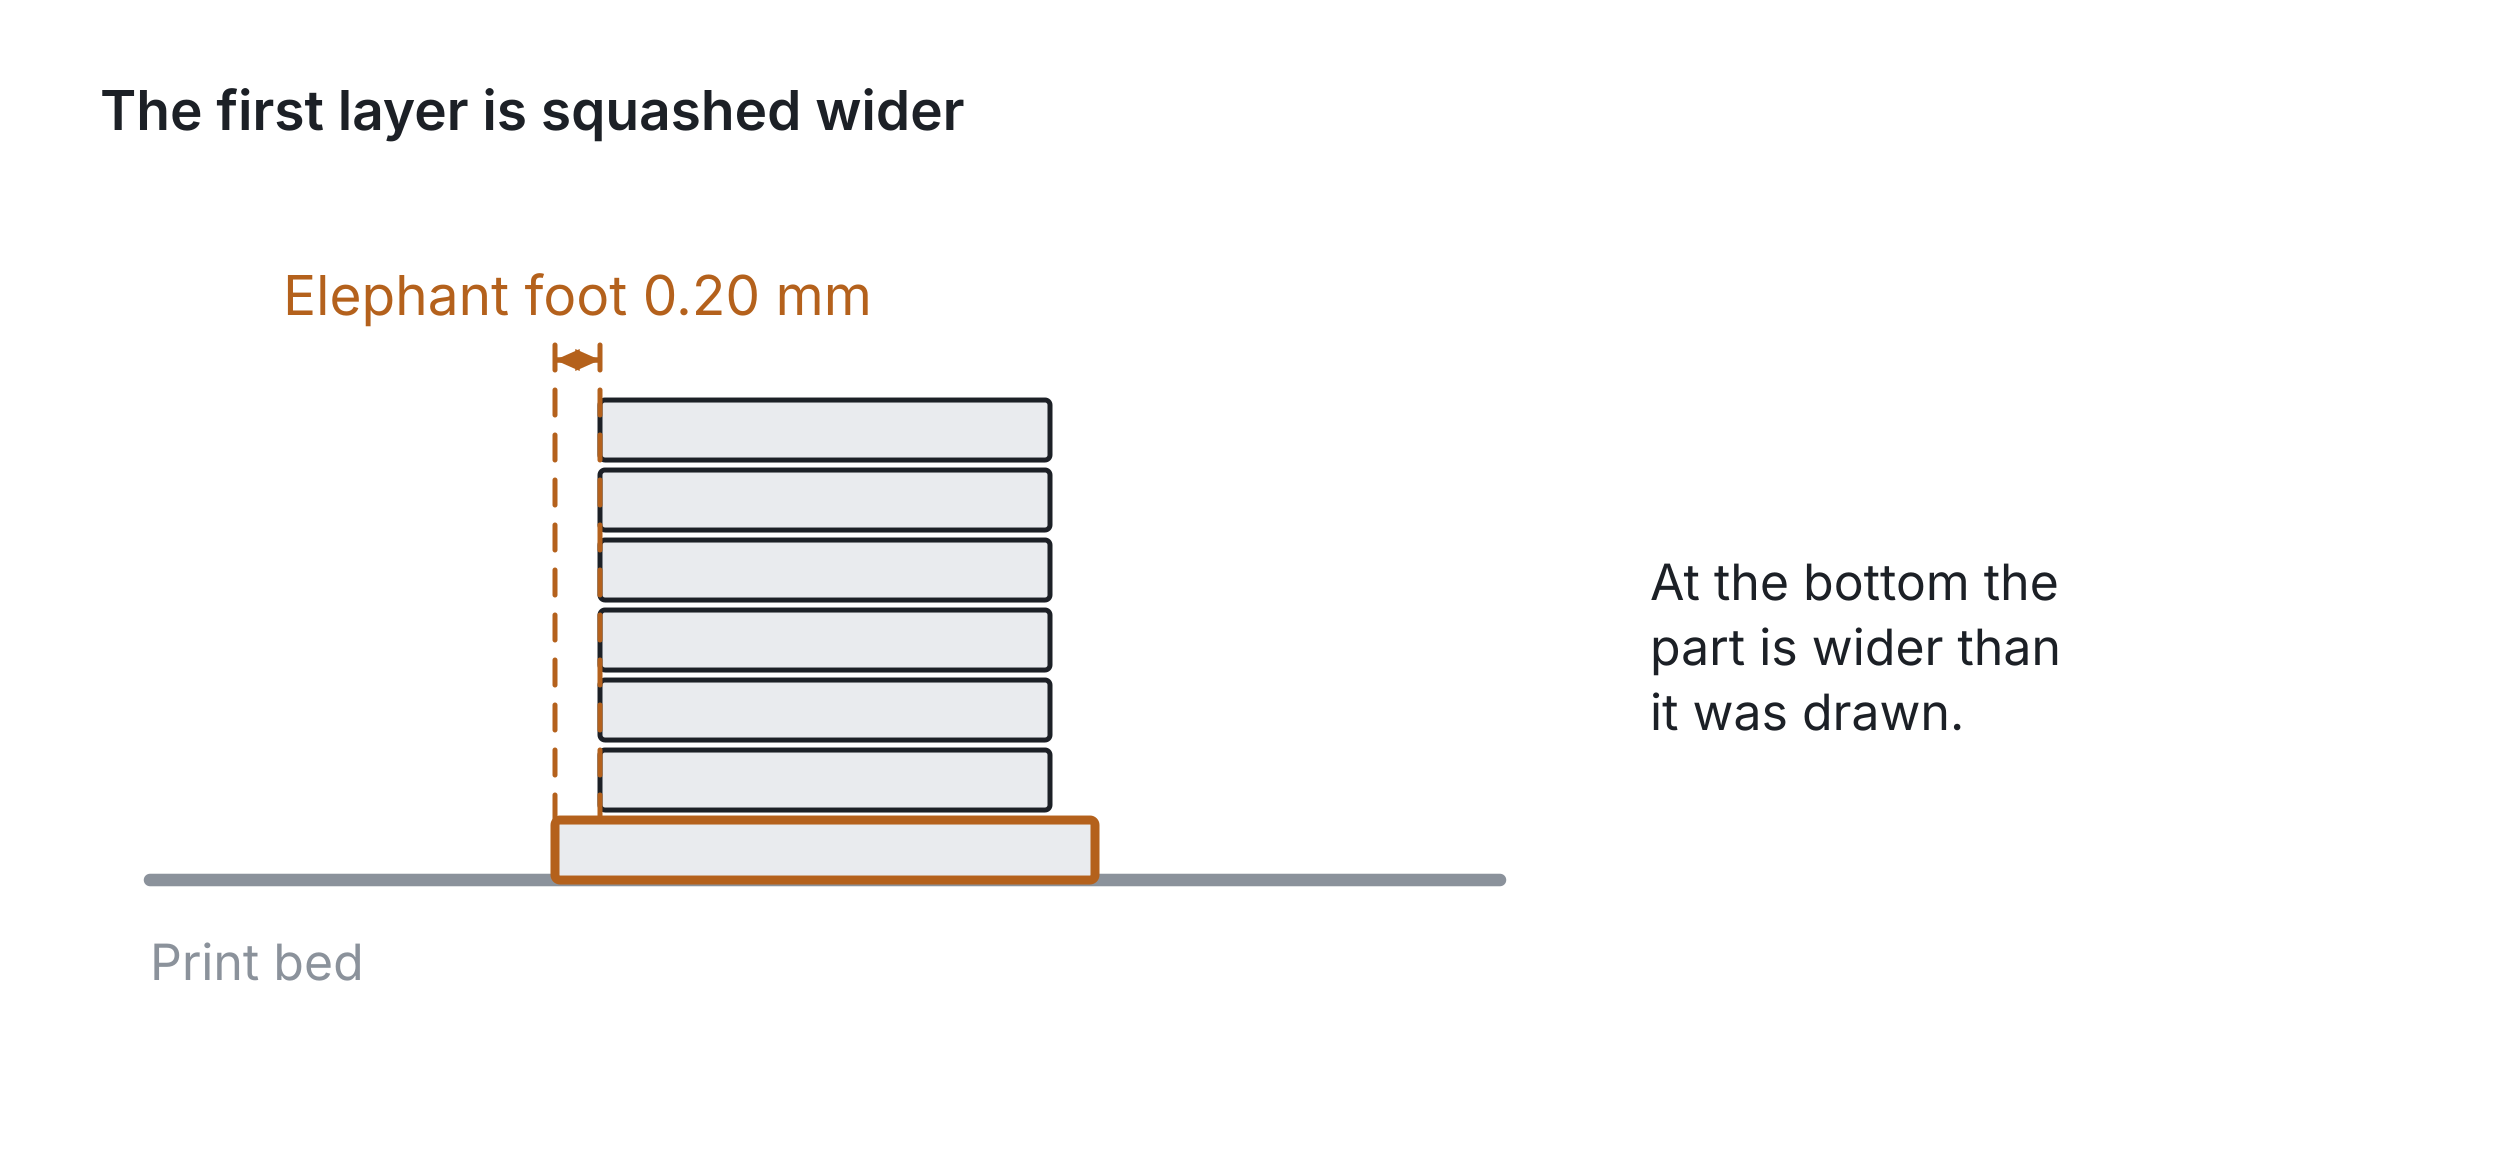
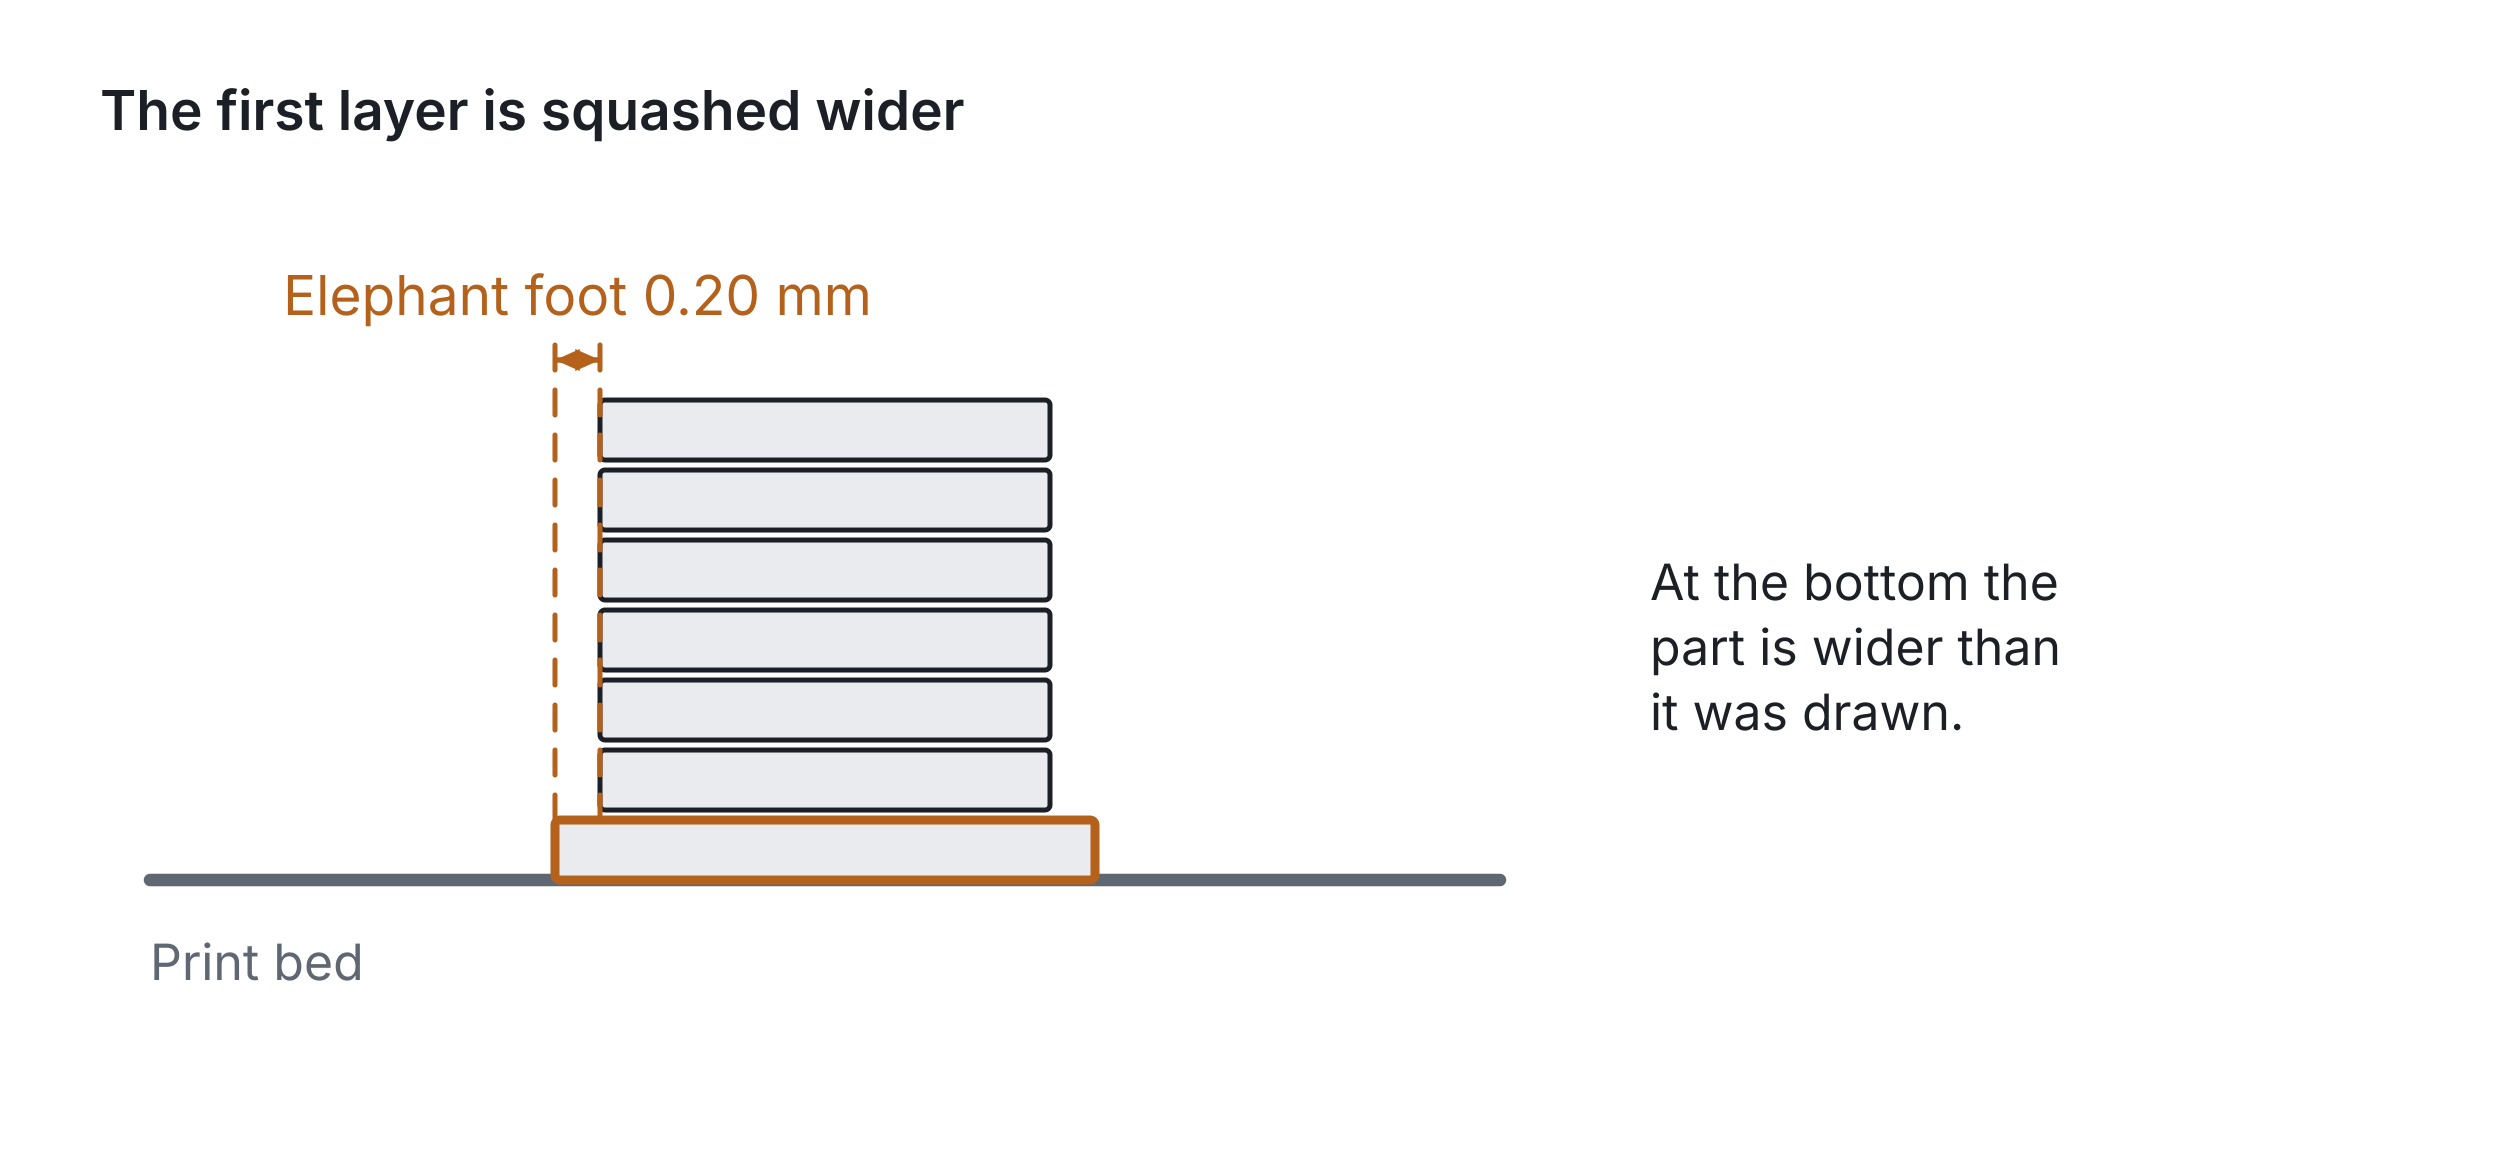
<svg xmlns="http://www.w3.org/2000/svg" viewBox="0 0 500 234" width="500" height="234">
  <defs>
    <marker id="arrowb4611c" viewBox="0 0 10 10" refX="9" refY="5" markerWidth="5" markerHeight="5" orient="auto-start-reverse">
      <path d="M 0 1 L 9 5 L 0 9 z" fill="#b4611c" />
    </marker>
  </defs>
  <rect x="0" y="0" width="500" height="234" fill="#ffffff" />
  <text x="20" y="26" fill="#1c2026" font-size="11" font-family="system-ui, -apple-system, Segoe UI, sans-serif" text-anchor="start" font-weight="600">The first layer is squashed wider</text>
-   <line x1="30" y1="176" x2="300" y2="176" stroke="#8b929b" stroke-width="2.5" stroke-linecap="round" />
-   <text x="30" y="196" fill="#8b929b" font-size="10" font-family="system-ui, -apple-system, Segoe UI, sans-serif" text-anchor="start">Print bed</text>
+   <line x1="30" y1="176" x2="300" y2="176" stroke="#5f6772" stroke-width="2.5" stroke-linecap="round" />
+   <text x="30" y="196" fill="#5f6772" font-size="10" font-family="system-ui, -apple-system, Segoe UI, sans-serif" text-anchor="start">Print bed</text>
  <rect x="111" y="164" width="108" height="12" rx="1" fill="#e9ebee" stroke="#b4611c" stroke-width="1.8" />
  <rect x="120" y="150" width="90" height="12" rx="1" fill="#e9ebee" stroke="#1c2026" stroke-width="1" />
  <rect x="120" y="136" width="90" height="12" rx="1" fill="#e9ebee" stroke="#1c2026" stroke-width="1" />
  <rect x="120" y="122" width="90" height="12" rx="1" fill="#e9ebee" stroke="#1c2026" stroke-width="1" />
  <rect x="120" y="108" width="90" height="12" rx="1" fill="#e9ebee" stroke="#1c2026" stroke-width="1" />
  <rect x="120" y="94" width="90" height="12" rx="1" fill="#e9ebee" stroke="#1c2026" stroke-width="1" />
  <rect x="120" y="80" width="90" height="12" rx="1" fill="#e9ebee" stroke="#1c2026" stroke-width="1" />
  <line x1="111" y1="164" x2="111" y2="68" stroke="#b4611c" stroke-width="1" stroke-dasharray="5 4" stroke-linecap="round" />
  <line x1="120" y1="164" x2="120" y2="68" stroke="#b4611c" stroke-width="1" stroke-dasharray="5 4" stroke-linecap="round" />
  <line x1="111" y1="72" x2="120" y2="72" stroke="#b4611c" stroke-width="1.1" marker-start="url(#arrowb4611c)" marker-end="url(#arrowb4611c)" />
  <text x="115.5" y="63" fill="#b4611c" font-size="11" font-family="system-ui, -apple-system, Segoe UI, sans-serif" text-anchor="middle">Elephant foot 0.20 mm</text>
  <text x="330" y="120" fill="#1c2026" font-size="10" font-family="system-ui, -apple-system, Segoe UI, sans-serif" text-anchor="start">At the bottom the</text>
  <text x="330" y="133" fill="#1c2026" font-size="10" font-family="system-ui, -apple-system, Segoe UI, sans-serif" text-anchor="start">part is wider than</text>
  <text x="330" y="146" fill="#1c2026" font-size="10" font-family="system-ui, -apple-system, Segoe UI, sans-serif" text-anchor="start">it was drawn.</text>
</svg>
